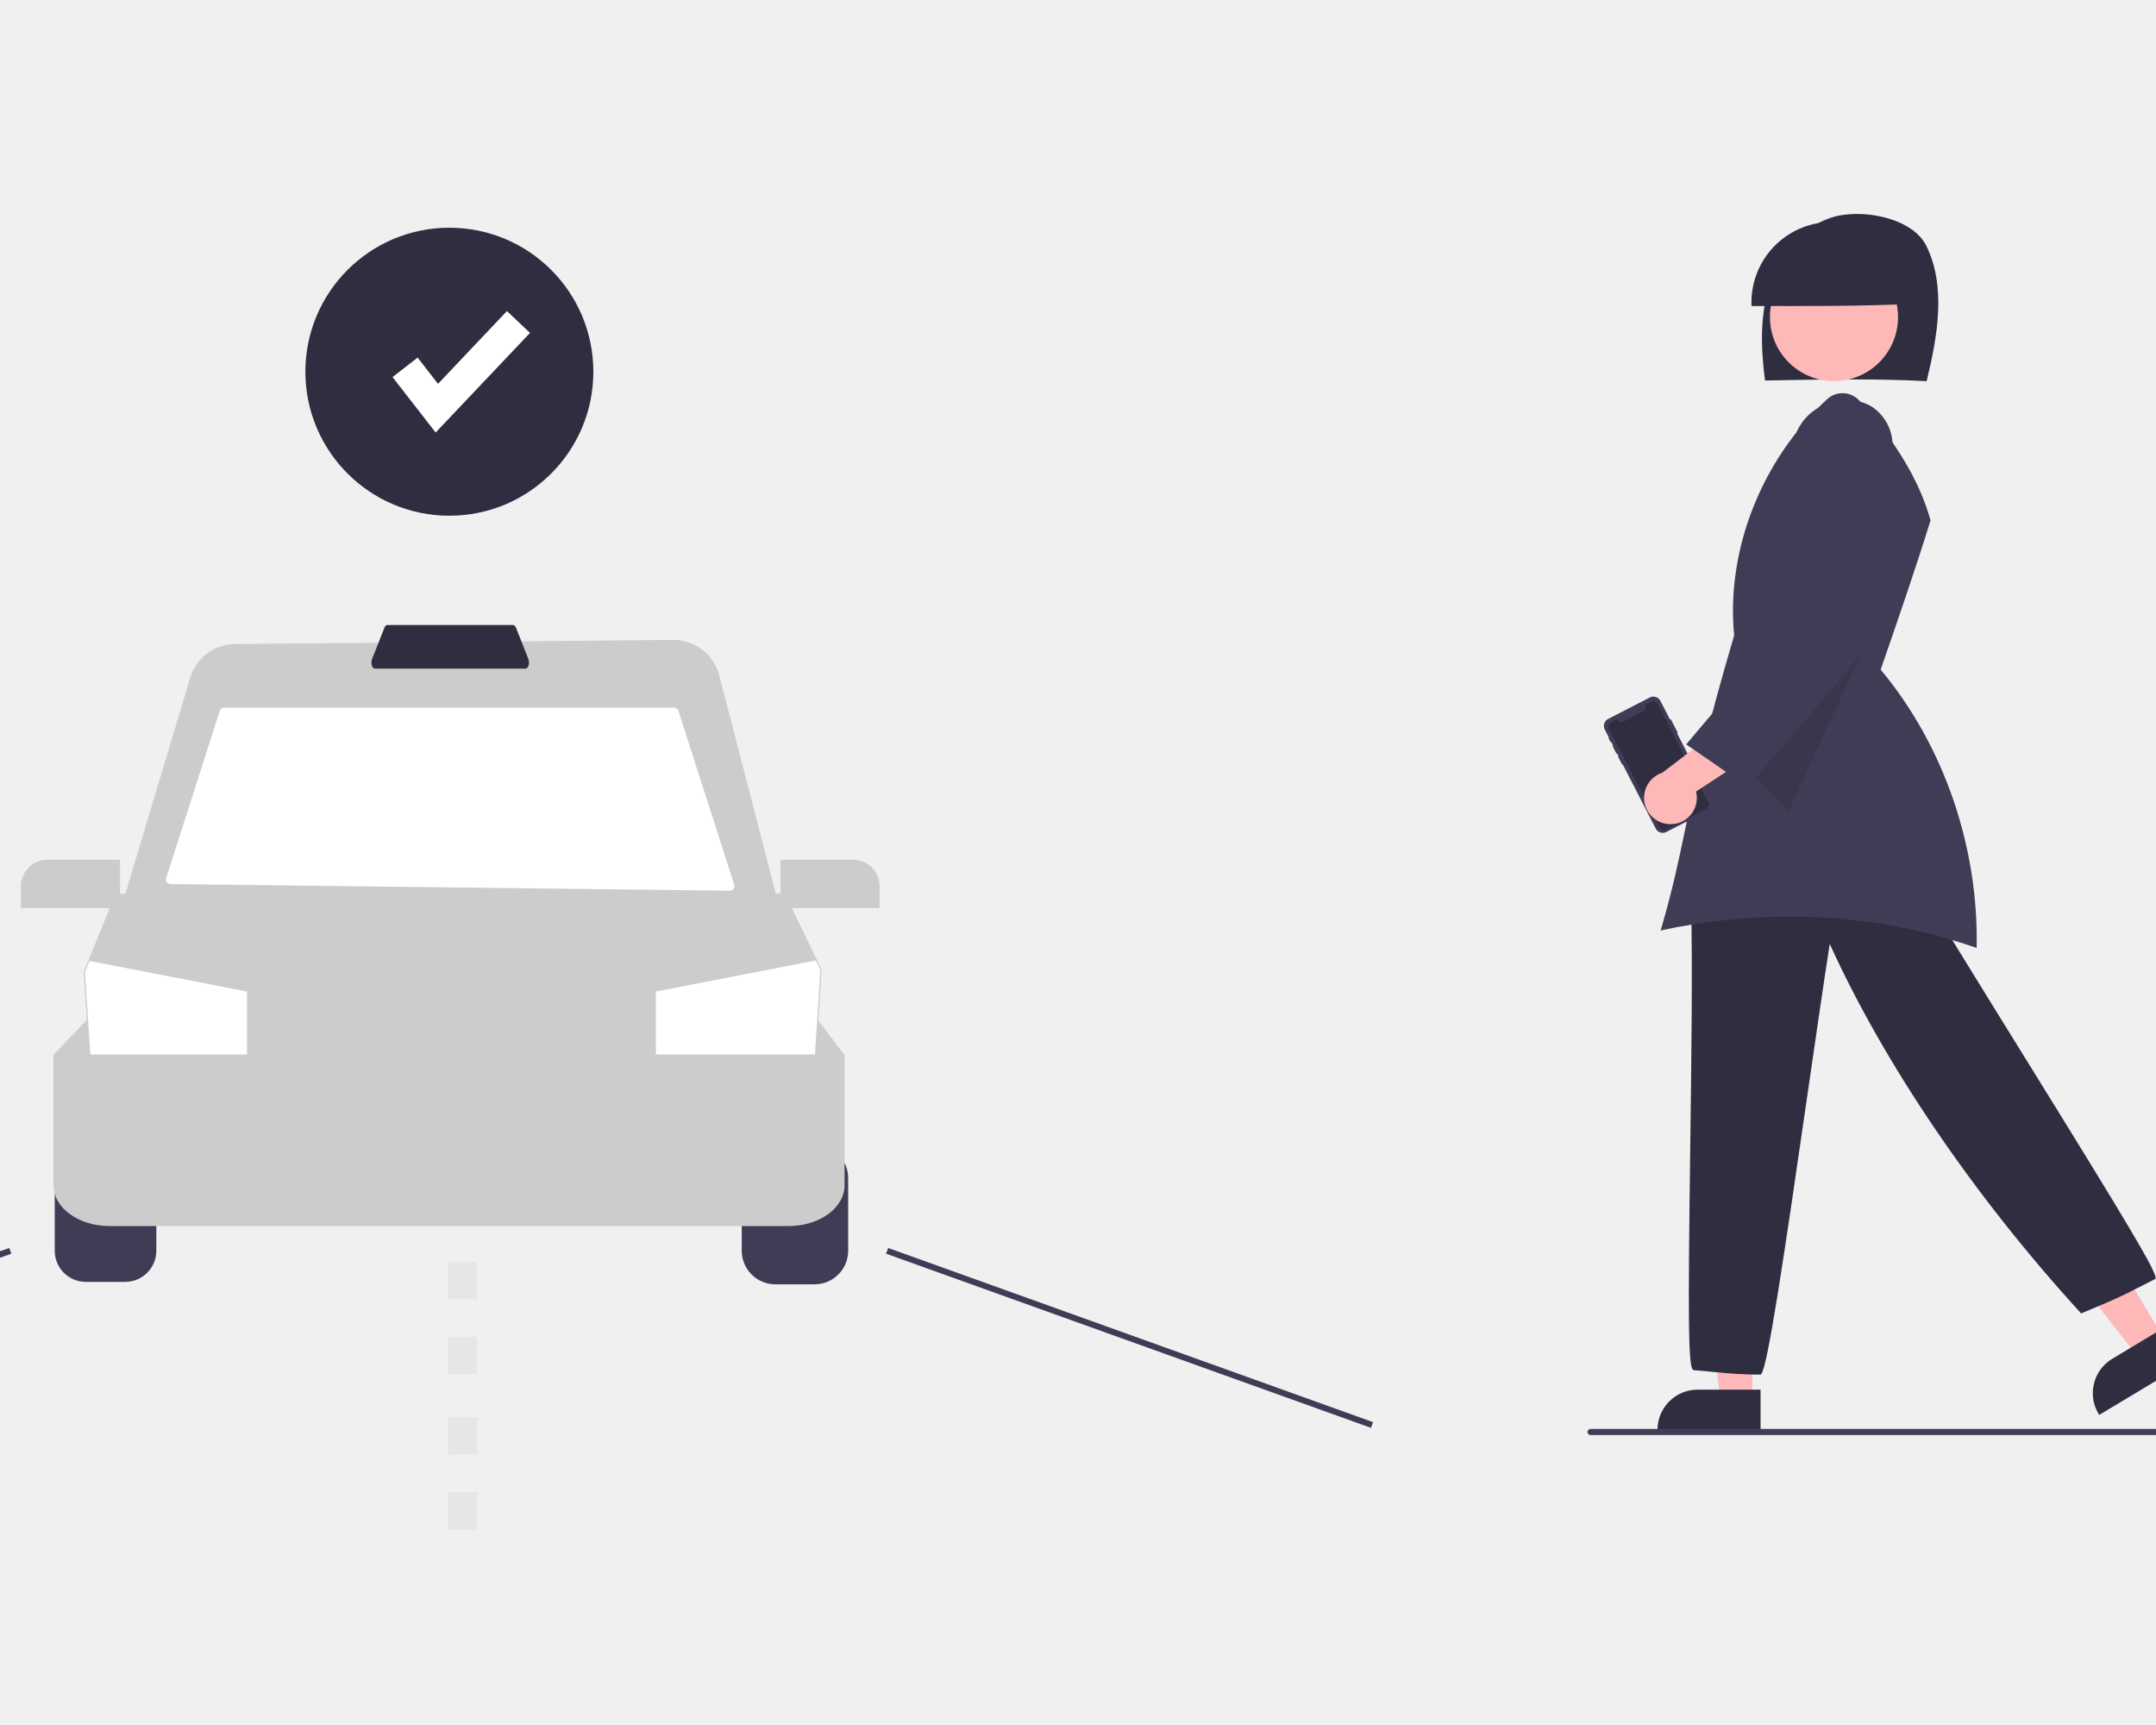
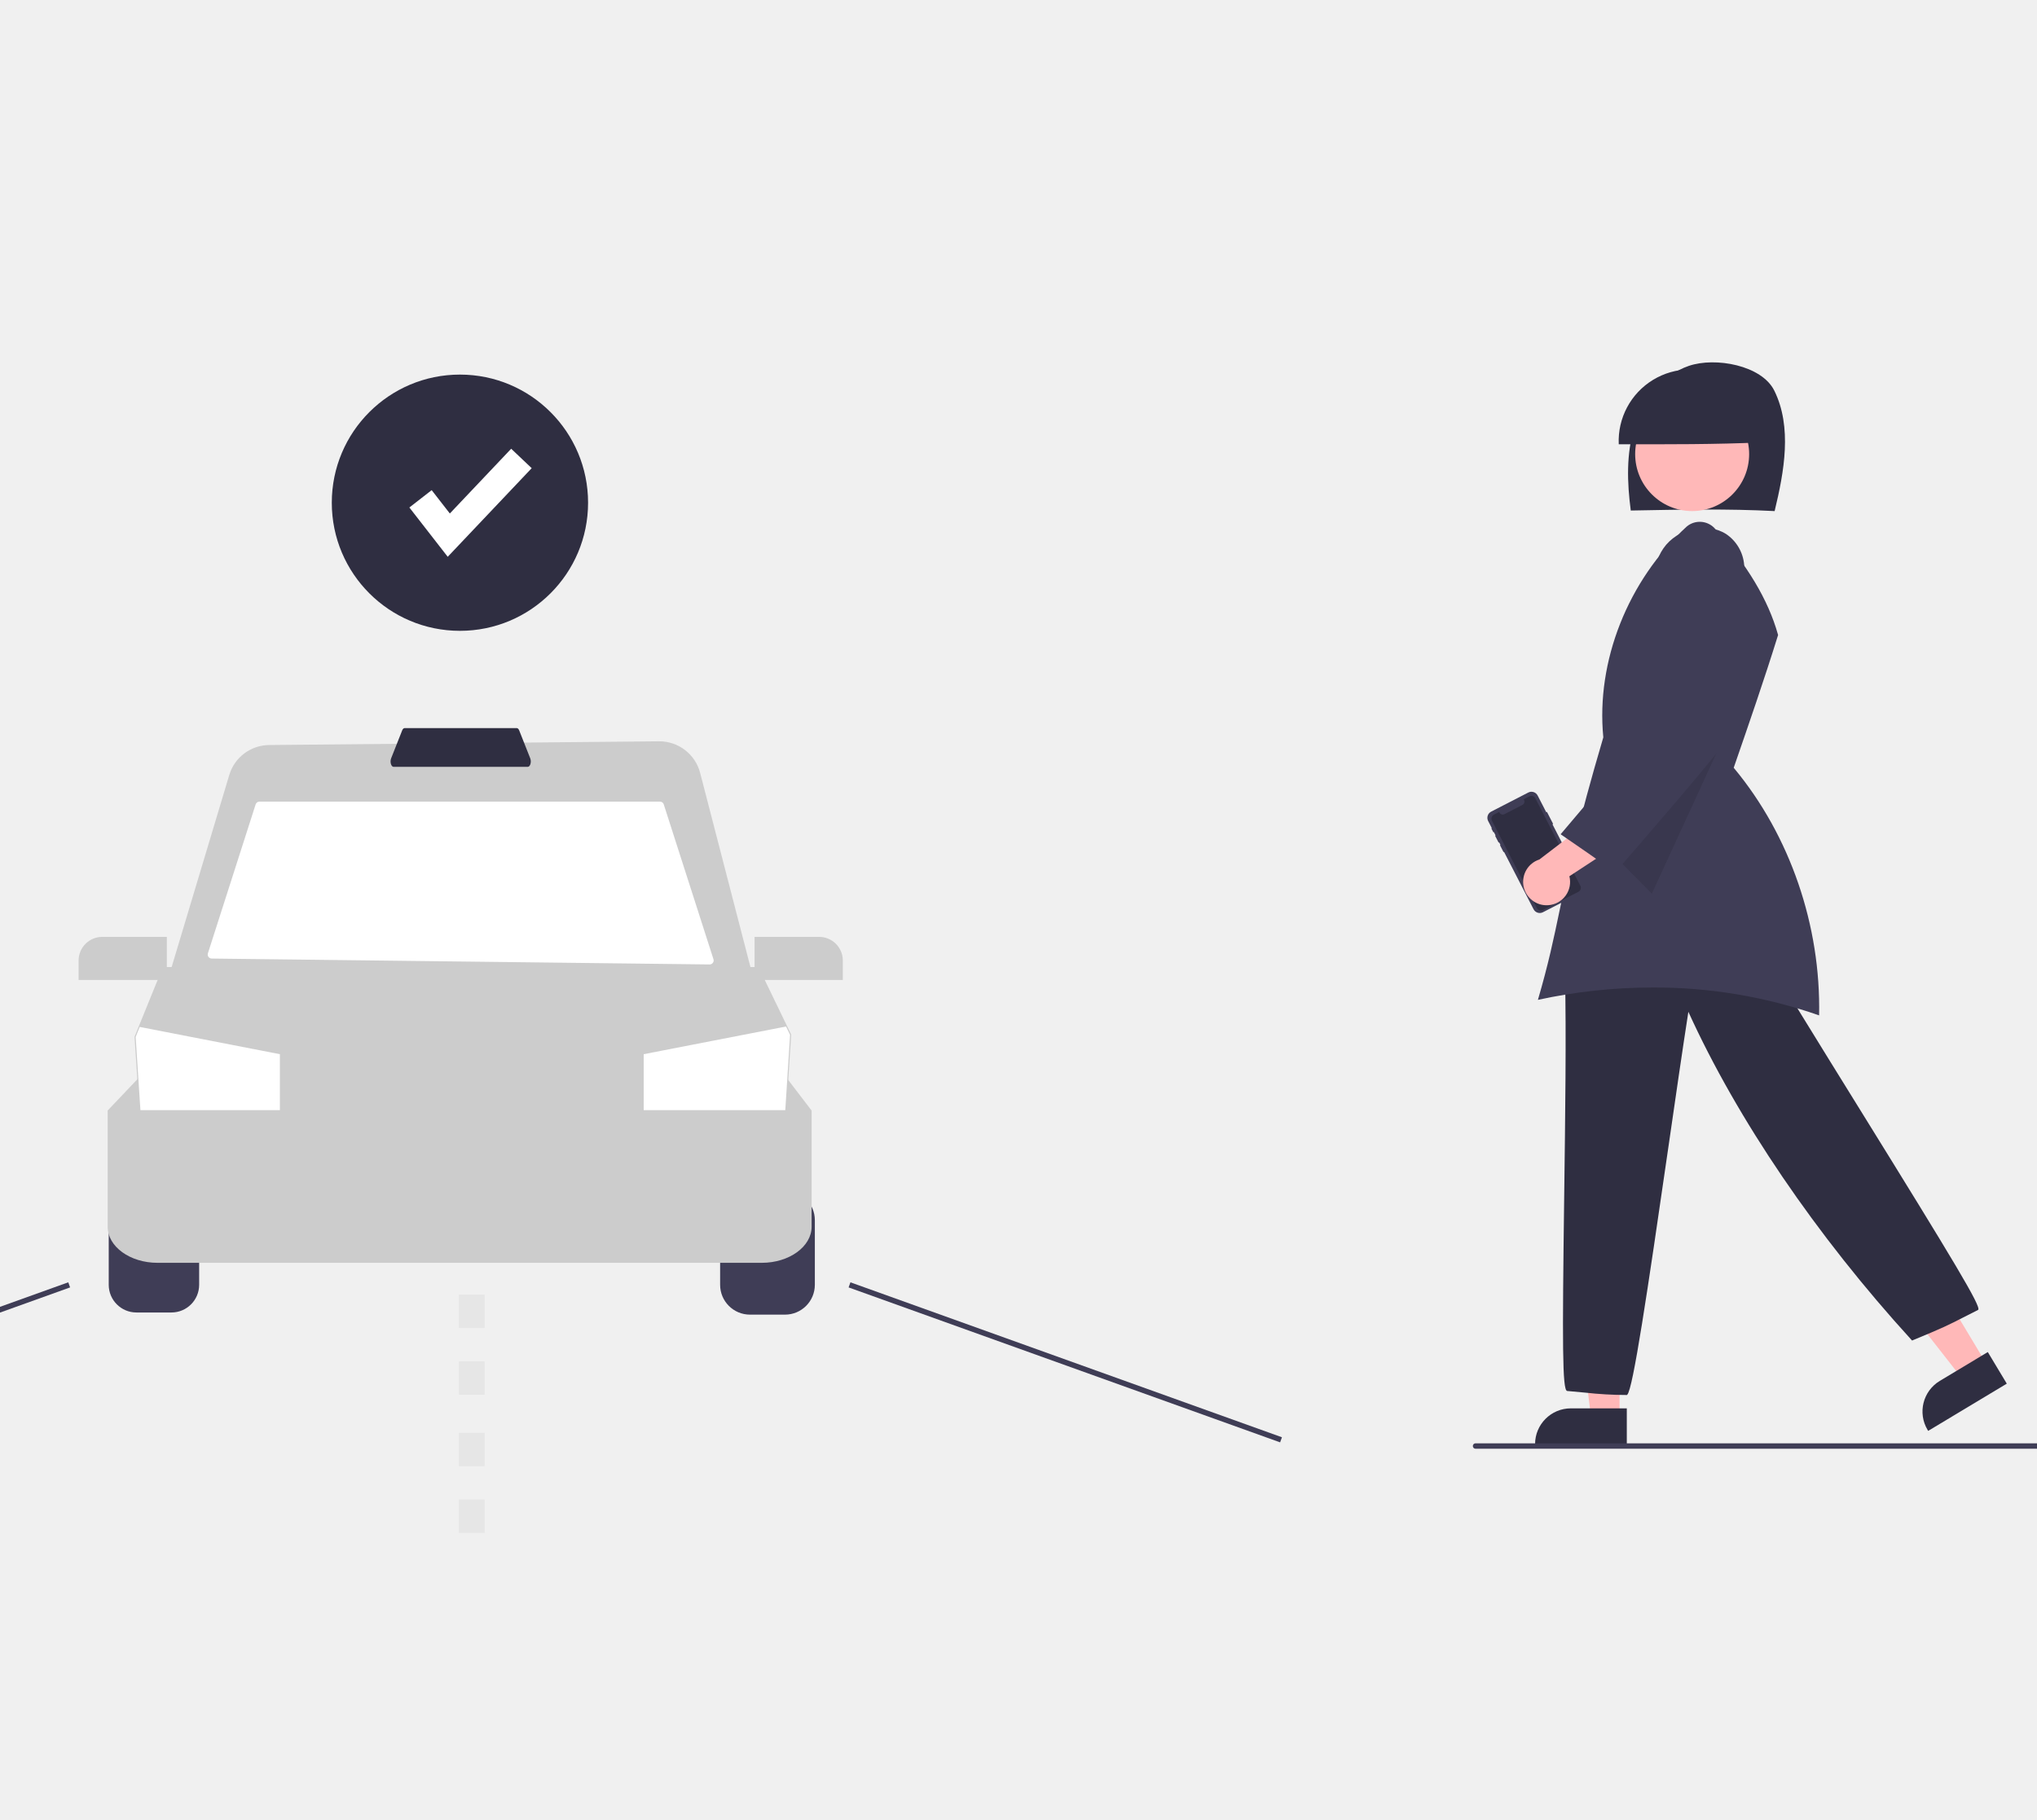
- <svg xmlns="http://www.w3.org/2000/svg" data-name="Layer 1" width="500" height="400" viewBox="0 0 500 400" version="1.1" id="svg22">
+ <svg xmlns="http://www.w3.org/2000/svg" data-name="Layer 1" width="750" height="670" viewBox="0 0 750 670" version="1.1" id="svg22">
  <defs id="defs22" />
-   <path d="m 19.902,265.964 a 7.217,7.217 0 0 0 -7.209,7.209 v 16.866 a 7.217,7.217 0 0 0 7.209,7.209 h 9.144 a 7.217,7.217 0 0 0 7.209,-7.209 v -16.866 a 7.217,7.217 0 0 0 -7.209,-7.209 z" fill="#3f3d56" id="path1" style="stroke-width:0.706" />
-   <path d="m 188.93,297.809 h -9.144 a 7.779,7.779 0 0 1 -7.77,-7.77 v -16.866 a 7.779,7.779 0 0 1 7.77,-7.77 h 9.144 a 7.779,7.779 0 0 1 7.77,7.77 v 16.866 a 7.779,7.779 0 0 1 -7.77,7.77 z" fill="#3f3d56" id="path2" style="stroke-width:0.706" />
-   <path d="M 182.863,284.305 H 25.408 c -7.166,0 -12.996,-4.224 -12.996,-9.417 v -30.278 l 7.815,-8.231 H 189.564 l 6.295,8.248 v 30.26 c 0,5.193 -5.83,9.417 -12.996,9.417 z" fill="#cccccc" id="path3" style="stroke-width:0.706" />
-   <path d="M 188.829,251.527 H 21.125 l -1.704,-26.132 1.084,-2.674 6.304,-15.513 H 182.01 l 8.524,17.616 z" fill="#cccccc" id="path4" style="stroke-width:0.706" />
-   <polygon points="371.614,276.023 371.614,255.366 424.154,245.149 425.64,248.216 423.868,276.023 " fill="#ffffff" id="polygon4" transform="matrix(0.7061069,0,0,0.7061069,-110.2986,49.61241)" />
-   <polygon points="185.877,276.023 184.113,249.01 185.615,245.308 237.345,255.366 237.345,276.023 " fill="#ffffff" id="polygon5" transform="matrix(0.7061069,0,0,0.7061069,-110.2986,49.61241)" />
-   <path d="M 181.074,211.696 H 27.743 l 16.354,-54.513 a 10.941,10.941 0 0 1 10.424,-7.833 l 101.546,-0.967 a 10.99,10.99 0 0 1 10.746,8.236 z" fill="#cccccc" id="path5" style="stroke-width:0.706" />
-   <path d="M 169.271,206.541 39.522,205.003 a 1.048,1.048 0 0 1 -0.986,-1.368 l 12.438,-38.808 a 1.048,1.048 0 0 1 0.998,-0.728 H 156.332 a 1.048,1.048 0 0 1 0.998,0.728 l 12.951,40.346 a 1.048,1.048 0 0 1 -1.011,1.369 z" fill="#ffffff" id="path6" style="stroke-width:0.706" />
-   <path d="M 121.895,155.035 H 86.923 c -0.295,0 -0.562,-0.29 -0.698,-0.757 a 2.358,2.358 0 0 1 0.056,-1.454 l 2.884,-7.293 c 0.147,-0.372 0.387,-0.594 0.642,-0.594 h 29.204 c 0.255,0 0.495,0.222 0.642,0.594 l 2.884,7.293 a 2.358,2.358 0 0 1 0.056,1.454 c -0.136,0.467 -0.403,0.757 -0.698,0.757 z" fill="#2f2e41" id="path7" style="stroke-width:0.706" />
-   <path d="M 27.84,210.574 H 4.839 v -5.056 a 6.171,6.171 0 0 1 6.164,-6.164 h 16.837 z" fill="#cccccc" id="path8" style="stroke-width:0.706" />
-   <path d="m 203.993,210.574 h -23.001 v -11.22 h 16.837 a 6.171,6.171 0 0 1 6.164,6.164 z" fill="#cccccc" id="path9" style="stroke-width:0.706" />
-   <rect x="-215.294" y="273.07" width="119.481" height="1.412" transform="rotate(-19.75989)" fill="#3f3d56" id="rect9" style="stroke-width:0.706" />
-   <rect x="-204.148" y="291.664" width="1.412" height="119.481" transform="rotate(-70.24519)" fill="#3f3d56" id="rect10" style="stroke-width:0.706" />
-   <path d="m 110.664,318.675 h -6.731 v -8.693 h 6.731 z m 0,-17.387 h -6.731 v -8.693 h 6.731 z" fill="#e6e6e6" id="path10" style="stroke-width:0.706" />
-   <path d="m 110.664,354.686 h -6.731 V 345.993 h 6.731 z m 0,-17.387 h -6.731 v -8.693 h 6.731 z" fill="#e6e6e6" id="path11" style="stroke-width:0.706" />
-   <polygon points="731.758,389.521 721.26,389.521 716.264,349.028 731.758,349.028 " fill="#ffb8b8" id="polygon11" transform="matrix(0.7061069,0,0,0.7061069,-110.2986,49.61241)" />
-   <path d="m 408.292,331.842 h -23.902 v -0.302 a 9.314,9.314 0 0 1 9.304,-9.304 h 14.599 z" fill="#2f2e41" id="path12" style="stroke-width:0.706" />
-   <polygon points="867.137,369.628 858.138,375.035 833.001,342.898 846.282,334.918 " fill="#ffb8b8" id="polygon12" transform="matrix(0.7061069,0,0,0.7061069,-110.2986,49.61241)" />
-   <path d="m 486.826,328.105 -0.156,-0.259 a 9.314,9.314 0 0 1 3.183,-12.766 l 12.514,-7.518 4.947,8.234 z" fill="#2f2e41" id="path13" style="stroke-width:0.706" />
-   <path d="m 408.328,318.755 -0.128,-5.9e-4 a 99.542,99.542 0 0 1 -10.793,-0.621 c -1.366,-0.135 -2.848,-0.281 -4.633,-0.428 l -0.061,-0.011 c -1.218,-0.362 -1.252,-11.785 -0.735,-50.886 0.265,-20.027 0.564,-42.726 0.207,-57.182 l -0.003,-0.142 0.107,-0.094 c 13.223,-11.501 30.205,-15.813 47.817,-12.14 l 0.131,0.027 0.068,0.115 c 7.285,12.327 18.286,30.083 28.924,47.255 24.42,39.419 31.404,51.012 30.639,51.887 l -0.092,0.071 c -1.668,0.834 -2.919,1.476 -3.984,2.022 -3.564,1.828 -5.04,2.584 -12.966,5.848 l -0.196,0.081 -0.143,-0.156 c -24.778,-27.151 -45.398,-57.481 -58.152,-85.519 -1.49,9.572 -3.299,22.071 -5.211,35.277 -5.496,37.976 -9.211,62.982 -10.706,64.505 z" fill="#2f2e41" id="path14" style="stroke-width:0.706" />
-   <path d="m 446.813,88.38 c 2.495,-10.303 4.61,-21.925 -0.097,-31.414 -3.265,-6.584 -15.345,-8.802 -22.27,-6.43 -6.925,2.372 -11.931,8.808 -14.133,15.825 -2.202,7.017 -1.946,14.578 -0.986,21.873 12.735,-0.245 25.471,-0.489 37.486,0.147 z" fill="#2f2e41" id="path15" style="stroke-width:0.706" />
-   <circle cx="425.322" cy="73.526" r="14.851" fill="#ffb8b8" id="circle15" style="stroke-width:0.706" />
-   <path d="m 443.477,70.467 a 18.653,18.653 0 1 0 -37.284,0.491 c 12.711,0.027 25.422,0.054 37.284,-0.491 z" fill="#2f2e41" id="path16" style="stroke-width:0.706" />
-   <path d="m 415.004,212.548 a 129.791,129.791 0 0 1 43.4,7.266 c 0.486,-23.409 -7.574,-46.862 -22.146,-64.408 l -0.109,-0.131 0.056,-0.161 c 3.892,-11.247 7.915,-22.871 11.51,-34.438 l -0.054,-0.194 c -2.521,-8.963 -7.933,-18.021 -16.544,-27.69 a 5.299,5.299 0 0 0 -7.234,-0.366 c -15.306,14.031 -23.628,35.054 -21.719,54.865 l 0.007,0.058 -0.017,0.057 c -6.743,22.843 -9.19,34.576 -11.35,44.927 -1.575,7.551 -2.939,14.09 -5.678,23.433 a 140.694,140.694 0 0 1 29.878,-3.217 z" fill="#3f3d56" id="path17" style="stroke-width:0.706" />
-   <polygon points="774.749,128.486 743.685,196.115 725.939,178.152 " opacity="0.1" id="polygon17" transform="matrix(0.7061069,0,0,0.7061069,-110.2986,49.61241)" />
-   <path d="m 387.523,166.861 1.529,2.972 a 0.117,0.117 0 0 1 -0.05,0.157 l -0.074,0.038 7.967,15.48 a 1.817,1.817 0 0 1 -0.784,2.446 l -9.673,4.978 a 1.816,1.816 0 0 1 -2.446,-0.784 l -5e-5,-1.2e-4 -7.687,-14.937 -0.053,0.028 a 0.082,0.082 0 0 1 -0.111,-0.035 l -0.87,-1.691 a 0.082,0.082 0 0 1 0.036,-0.111 v 0 l 0.053,-0.028 -0.328,-0.637 -0.054,0.028 a 0.086,0.086 0 0 1 -0.116,-0.038 l -0.858,-1.668 a 0.086,0.086 0 0 1 0.037,-0.116 l 0.054,-0.028 -0.448,-0.87 -0.055,0.028 a 0.076,0.076 0 0 1 -0.103,-0.033 l -9e-5,-2.1e-4 -0.468,-0.91 a 0.077,0.077 0 0 1 0.033,-0.103 l 0.055,-0.028 -0.949,-1.843 a 1.816,1.816 0 0 1 0.784,-2.446 l 9.673,-4.978 a 1.817,1.817 0 0 1 2.446,0.783 l 2.23,4.333 0.074,-0.038 a 0.117,0.117 0 0 1 0.157,0.05 z" fill="#3f3d56" id="path18" style="stroke-width:0.706" />
-   <path d="m 384.453,163.233 11.738,22.807 a 1.153,1.153 0 0 1 -0.498,1.552 l -9.259,4.765 a 1.151,1.151 0 0 1 -1.55,-0.494 l -10e-4,-0.003 -11.738,-22.807 a 1.152,1.152 0 0 1 0.497,-1.552 l 7e-5,-3e-5 1.386,-0.713 0.091,0.178 a 0.949,0.949 0 0 0 1.278,0.41 l 4.709,-2.423 a 0.949,0.949 0 0 0 0.41,-1.278 l -0.091,-0.178 1.477,-0.76 a 1.152,1.152 0 0 1 1.552,0.497 z" fill="#2f2e41" id="path19" style="stroke-width:0.706" />
-   <path d="m 387.855,191.096 a 6.08,6.08 0 0 0 5.475,-7.546 l 18.073,-11.841 -10.307,-4.453 -15.583,11.927 a 6.113,6.113 0 0 0 2.342,11.913 z" fill="#ffb8b8" id="path20" style="stroke-width:0.706" />
-   <path d="m 405.246,182.565 -0.228,-0.161 c -4.301,-3.166 -9.077,-6.44 -13.695,-9.606 l -0.277,-0.19 0.218,-0.256 c 9.857,-11.532 19.724,-23.578 29.268,-35.23 -0.008,-0.018 -0.014,-0.032 -0.018,-0.042 l 0.09,-0.046 0.038,-0.046 0.02,0.017 0.058,-0.029 -0.26,0.02 -2.942,-23.069 c -2.657,-3.625 -3.166,-10.821 0.316,-15.845 3.607,-5.204 11.237,-6.946 16.33,-3.729 a 10.715,10.715 0 0 1 4.705,8.002 9.664,9.664 0 0 1 -2.562,7.913 c 1.25,12.208 1.298,23.121 1.345,33.676 l 4.4e-4,0.105 -0.065,0.087 c -10.175,12.926 -21.351,25.784 -32.159,38.218 z" fill="#3f3d56" id="path21" style="stroke-width:0.706" />
-   <circle cx="104.213" cy="86.197" r="33.392" fill="#2f2e41" id="circle21" style="stroke-width:0.706" />
-   <polygon points="299.288,71.773 285.134,53.574 293.365,47.172 300.067,55.789 322.707,31.889 330.278,39.062 " fill="#ffffff" id="polygon21" transform="matrix(0.7061069,0,0,0.7061069,-110.2986,49.61241)" />
-   <path d="M 537.613,332.761 H 368.853 a 0.706,0.706 0 0 1 0,-1.412 h 168.76 a 0.706,0.706 0 0 1 0,1.412 z" fill="#3f3d56" id="path22" style="stroke-width:0.706" />
+   <path d="m 50.22,439.11 a 10.197,10.197 0 0 0 -10.185,10.186 v 23.829 a 10.197,10.197 0 0 0 10.185,10.186 h 12.919 a 10.197,10.197 0 0 0 10.185,-10.186 v -23.829 a 10.197,10.197 0 0 0 -10.185,-10.186 z" fill="#3f3d56" id="path1" style="stroke-width:0.998" />
+   <path d="M 289.038,484.104 H 276.119 a 10.991,10.991 0 0 1 -10.978,-10.978 v -23.829 a 10.991,10.991 0 0 1 10.978,-10.978 h 12.919 a 10.991,10.991 0 0 1 10.978,10.978 v 23.829 a 10.991,10.991 0 0 1 -10.978,10.978 z" fill="#3f3d56" id="path2" style="stroke-width:0.998" />
+   <path d="M 280.466,465.024 H 58 c -10.125,0 -18.361,-5.969 -18.361,-13.305 V 408.94 L 50.681,397.311 H 289.933 l 8.894,11.653 v 42.755 c 0,7.336 -8.237,13.305 -18.361,13.305 z" fill="#cccccc" id="path3" style="stroke-width:0.998" />
+   <path d="M 288.895,418.712 H 51.949 l -2.408,-36.922 1.532,-3.778 8.907,-21.918 H 279.26 l 12.043,24.889 z" fill="#cccccc" id="path4" style="stroke-width:0.998" />
+   <polygon points="424.154,245.149 425.64,248.216 423.868,276.023 371.614,276.023 371.614,255.366 " fill="#ffffff" id="polygon4" transform="matrix(0.9976464,0,0,0.9976464,-133.7374,133.4312)" />
+   <polygon points="185.615,245.308 237.345,255.366 237.345,276.023 185.877,276.023 184.113,249.01 " fill="#ffffff" id="polygon5" transform="matrix(0.9976464,0,0,0.9976464,-133.7374,133.4312)" />
+   <path d="M 277.938,362.436 H 61.299 l 23.106,-77.02 a 15.459,15.459 0 0 1 14.728,-11.067 l 143.473,-1.367 a 15.528,15.528 0 0 1 15.183,11.637 z" fill="#cccccc" id="path5" style="stroke-width:0.998" />
+   <path d="M 261.261,355.153 77.941,352.979 a 1.481,1.481 0 0 1 -1.393,-1.933 l 17.574,-54.831 a 1.481,1.481 0 0 1 1.411,-1.029 H 242.981 a 1.481,1.481 0 0 1 1.41,1.029 l 18.298,57.005 a 1.481,1.481 0 0 1 -1.428,1.934 z" fill="#ffffff" id="path6" style="stroke-width:0.998" />
+   <path d="m 194.324,282.381 h -49.411 c -0.416,0 -0.794,-0.41 -0.986,-1.07 a 3.332,3.332 0 0 1 0.079,-2.054 l 4.075,-10.304 c 0.208,-0.525 0.547,-0.839 0.907,-0.839 h 41.262 c 0.36,0 0.699,0.313 0.907,0.839 l 4.075,10.304 a 3.332,3.332 0 0 1 0.079,2.054 c -0.192,0.66 -0.569,1.07 -0.986,1.07 z" fill="#2f2e41" id="path7" style="stroke-width:0.998" />
+   <path d="M 61.436,360.851 H 28.938 v -7.143 a 8.719,8.719 0 0 1 8.71,-8.71 H 61.436 Z" fill="#cccccc" id="path8" style="stroke-width:0.998" />
+   <path d="m 310.32,360.851 h -32.498 v -15.853 h 23.788 a 8.719,8.719 0 0 1 8.71,8.71 z" fill="#cccccc" id="path9" style="stroke-width:0.998" />
+   <rect x="-304.797" y="452.893" width="168.813" height="1.995" transform="rotate(-19.75989)" fill="#3f3d56" id="rect9" style="stroke-width:0.998" />
+   <rect x="-340.574" y="454.296" width="1.995" height="168.812" transform="rotate(-70.24519)" fill="#3f3d56" id="rect10" style="stroke-width:0.998" />
+   <path d="m 178.457,513.585 h -9.51 v -12.283 h 9.51 z m 0,-24.566 h -9.51 v -12.283 h 9.51 z" fill="#e6e6e6" id="path10" style="stroke-width:0.998" />
+   <path d="m 178.457,564.465 h -9.51 v -12.283 h 9.51 z m 0,-24.566 h -9.51 v -12.283 h 9.51 z" fill="#e6e6e6" id="path11" style="stroke-width:0.998" />
+   <polygon points="731.758,389.521 721.26,389.521 716.264,349.028 731.758,349.028 " fill="#ffb8b8" id="polygon11" transform="matrix(0.9976464,0,0,0.9976464,-133.7374,133.4312)" />
+   <path d="m 598.97,532.188 h -33.771 v -0.427 a 13.16,13.16 0 0 1 13.145,-13.145 h 20.626 z" fill="#2f2e41" id="path12" style="stroke-width:0.998" />
+   <polygon points="867.137,369.628 858.138,375.035 833.001,342.898 846.282,334.918 " fill="#ffb8b8" id="polygon12" transform="matrix(0.9976464,0,0,0.9976464,-133.7374,133.4312)" />
+   <path d="m 709.93,526.909 -0.22,-0.366 a 13.16,13.16 0 0 1 4.498,-18.037 l 17.68,-10.622 6.99,11.634 z" fill="#2f2e41" id="path13" style="stroke-width:0.998" />
+   <path d="m 599.022,513.699 -0.181,-8.4e-4 a 140.642,140.642 0 0 1 -15.249,-0.878 c -1.93,-0.191 -4.023,-0.398 -6.546,-0.604 l -0.086,-0.015 c -1.721,-0.511 -1.769,-16.651 -1.039,-71.896 0.374,-28.296 0.797,-60.367 0.293,-80.791 l -0.004,-0.201 0.152,-0.132 c 18.683,-16.25 42.677,-22.341 67.56,-17.152 l 0.185,0.039 0.096,0.162 c 10.293,17.417 25.835,42.504 40.866,66.766 34.503,55.695 44.371,72.074 43.289,73.31 l -0.13,0.101 c -2.356,1.178 -4.125,2.085 -5.629,2.856 -5.036,2.582 -7.12,3.651 -18.32,8.263 l -0.277,0.114 -0.202,-0.221 c -35.009,-38.362 -64.142,-81.214 -82.162,-120.828 -2.106,13.524 -4.662,31.184 -7.362,49.843 -7.766,53.656 -13.014,88.987 -15.127,91.138 z" fill="#2f2e41" id="path14" style="stroke-width:0.998" />
+   <path d="m 653.396,188.205 c 3.526,-14.558 6.513,-30.977 -0.136,-44.385 -4.614,-9.303 -21.681,-12.436 -31.465,-9.084 -9.784,3.352 -16.857,12.444 -19.968,22.358 -3.111,9.914 -2.75,20.597 -1.394,30.903 17.994,-0.346 35.987,-0.691 52.963,0.207 z" fill="#2f2e41" id="path15" style="stroke-width:0.998" />
+   <circle cx="623.032" cy="167.219" r="20.982" fill="#ffb8b8" id="circle15" style="stroke-width:0.998" />
+   <path d="m 648.683,162.896 a 26.355,26.355 0 1 0 -52.678,0.694 c 17.959,0.038 35.919,0.076 52.678,-0.694 z" fill="#2f2e41" id="path16" style="stroke-width:0.998" />
+   <path d="m 608.454,363.64 a 183.379,183.379 0 0 1 61.319,10.266 c 0.686,-33.075 -10.701,-66.211 -31.29,-91 l -0.154,-0.185 0.079,-0.227 c 5.499,-15.89 11.183,-32.314 16.263,-48.657 l -0.077,-0.274 c -3.562,-12.664 -11.208,-25.461 -23.374,-39.123 a 7.487,7.487 0 0 0 -10.221,-0.518 c -21.625,19.824 -33.383,49.527 -30.686,77.518 l 0.01,0.082 -0.024,0.08 c -9.526,32.274 -12.985,48.851 -16.036,63.477 -2.226,10.669 -4.153,19.907 -8.022,33.107 a 198.784,198.784 0 0 1 42.215,-4.545 z" fill="#3f3d56" id="path17" style="stroke-width:0.998" />
+   <polygon points="774.749,128.486 743.685,196.115 725.939,178.152 " opacity="0.1" id="polygon17" transform="matrix(0.9976464,0,0,0.9976464,-133.7374,133.4312)" />
+   <path d="m 569.626,299.09 2.161,4.198 a 0.165,0.165 0 0 1 -0.071,0.222 l -0.104,0.054 11.256,21.871 a 2.567,2.567 0 0 1 -1.108,3.457 l -13.666,7.033 a 2.566,2.566 0 0 1 -3.456,-1.108 l -8e-5,-1.8e-4 -10.861,-21.104 -0.075,0.039 a 0.116,0.116 0 0 1 -0.156,-0.05 l -1.23,-2.389 a 0.116,0.116 0 0 1 0.05,-0.157 v 0 l 0.075,-0.039 -0.463,-0.9 -0.076,0.039 a 0.122,0.122 0 0 1 -0.164,-0.053 l -1.213,-2.357 a 0.122,0.122 0 0 1 0.052,-0.163 l 0.076,-0.039 -0.632,-1.229 -0.077,0.04 a 0.108,0.108 0 0 1 -0.145,-0.046 l -1.2e-4,-2.9e-4 -0.662,-1.286 a 0.108,0.108 0 0 1 0.046,-0.146 l 0.077,-0.04 -1.34,-2.604 a 2.566,2.566 0 0 1 1.107,-3.456 l 13.666,-7.033 a 2.567,2.567 0 0 1 3.456,1.107 l 3.151,6.123 0.104,-0.054 a 0.165,0.165 0 0 1 0.222,0.071 z" fill="#3f3d56" id="path18" style="stroke-width:0.998" />
+   <path d="m 565.289,293.964 16.584,32.223 a 1.628,1.628 0 0 1 -0.703,2.192 l -13.082,6.733 a 1.626,1.626 0 0 1 -2.19,-0.698 l -10e-4,-0.004 -16.584,-32.223 a 1.628,1.628 0 0 1 0.703,-2.193 l 10e-5,-4e-5 1.958,-1.008 0.129,0.251 a 1.341,1.341 0 0 0 1.806,0.579 l 6.653,-3.424 a 1.341,1.341 0 0 0 0.579,-1.806 l -0.129,-0.251 2.086,-1.074 a 1.628,1.628 0 0 1 2.193,0.702 z" fill="#2f2e41" id="path19" style="stroke-width:0.998" />
+   <path d="m 570.095,333.331 a 8.591,8.591 0 0 0 7.736,-10.662 l 25.536,-16.73 -14.563,-6.292 -22.016,16.852 a 8.637,8.637 0 0 0 3.308,16.832 z" fill="#ffb8b8" id="path20" style="stroke-width:0.998" />
+   <path d="m 594.666,321.278 -0.322,-0.228 c -6.077,-4.473 -12.824,-9.099 -19.349,-13.572 l -0.392,-0.269 0.309,-0.361 c 13.926,-16.293 27.867,-33.312 41.352,-49.776 -0.011,-0.026 -0.02,-0.046 -0.026,-0.059 l 0.127,-0.065 0.054,-0.065 0.029,0.024 0.081,-0.041 -0.367,0.029 -4.156,-32.593 c -3.754,-5.121 -4.473,-15.289 0.447,-22.387 5.096,-7.352 15.876,-9.813 23.072,-5.268 a 15.139,15.139 0 0 1 6.648,11.306 13.654,13.654 0 0 1 -3.619,11.181 c 1.767,17.249 1.834,32.667 1.9,47.58 l 6.2e-4,0.149 -0.092,0.123 c -14.375,18.263 -30.166,36.429 -45.437,53.997 z" fill="#3f3d56" id="path21" style="stroke-width:0.998" />
+   <circle cx="169.342" cy="185.12" r="47.179" fill="#2f2e41" id="circle21" style="stroke-width:0.998" />
+   <polygon points="299.288,71.773 285.134,53.574 293.365,47.172 300.067,55.789 322.707,31.889 330.278,39.062 " fill="#ffffff" id="polygon21" transform="matrix(0.9976464,0,0,0.9976464,-133.7374,133.4312)" />
+   <path d="m 781.685,533.487 h -238.438 a 0.998,0.998 0 0 1 0,-1.995 h 238.438 a 0.998,0.998 0 0 1 0,1.995 z" fill="#3f3d56" id="path22" style="stroke-width:0.998" />
</svg>
